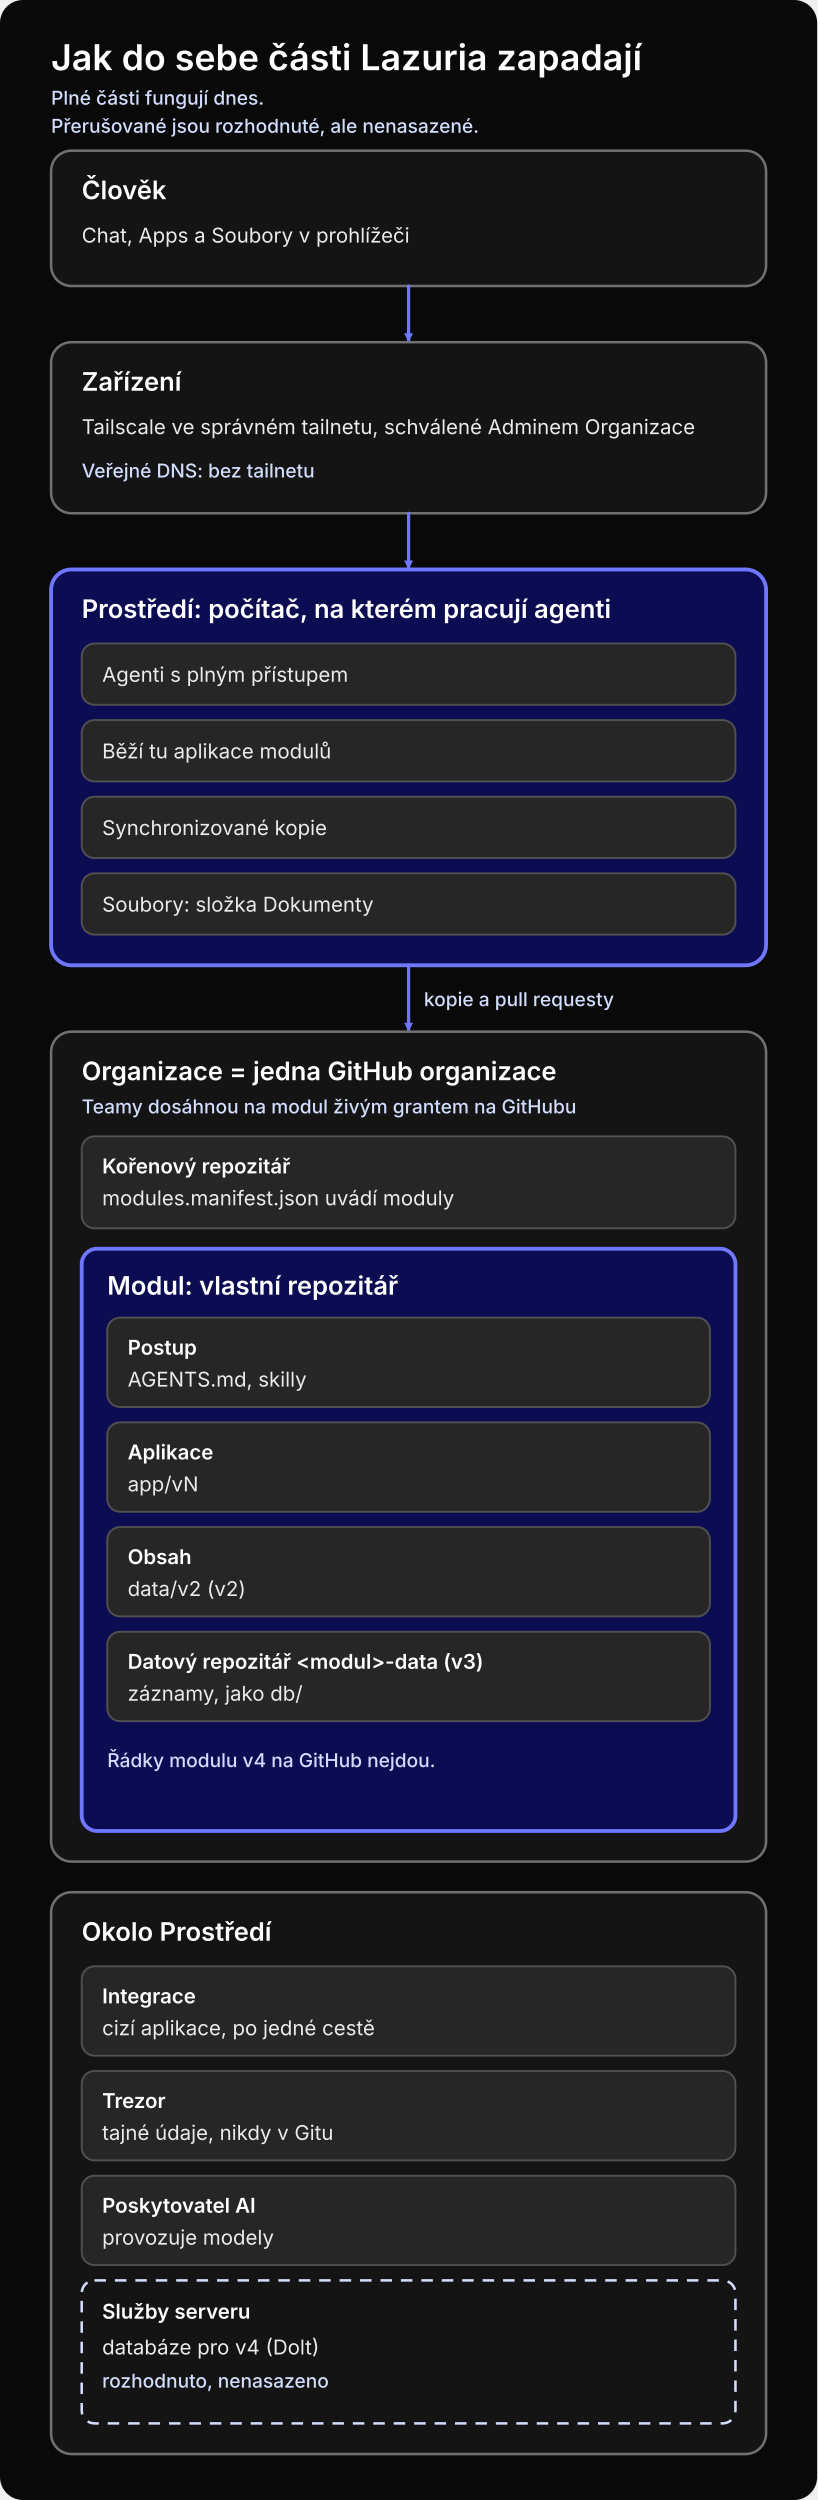
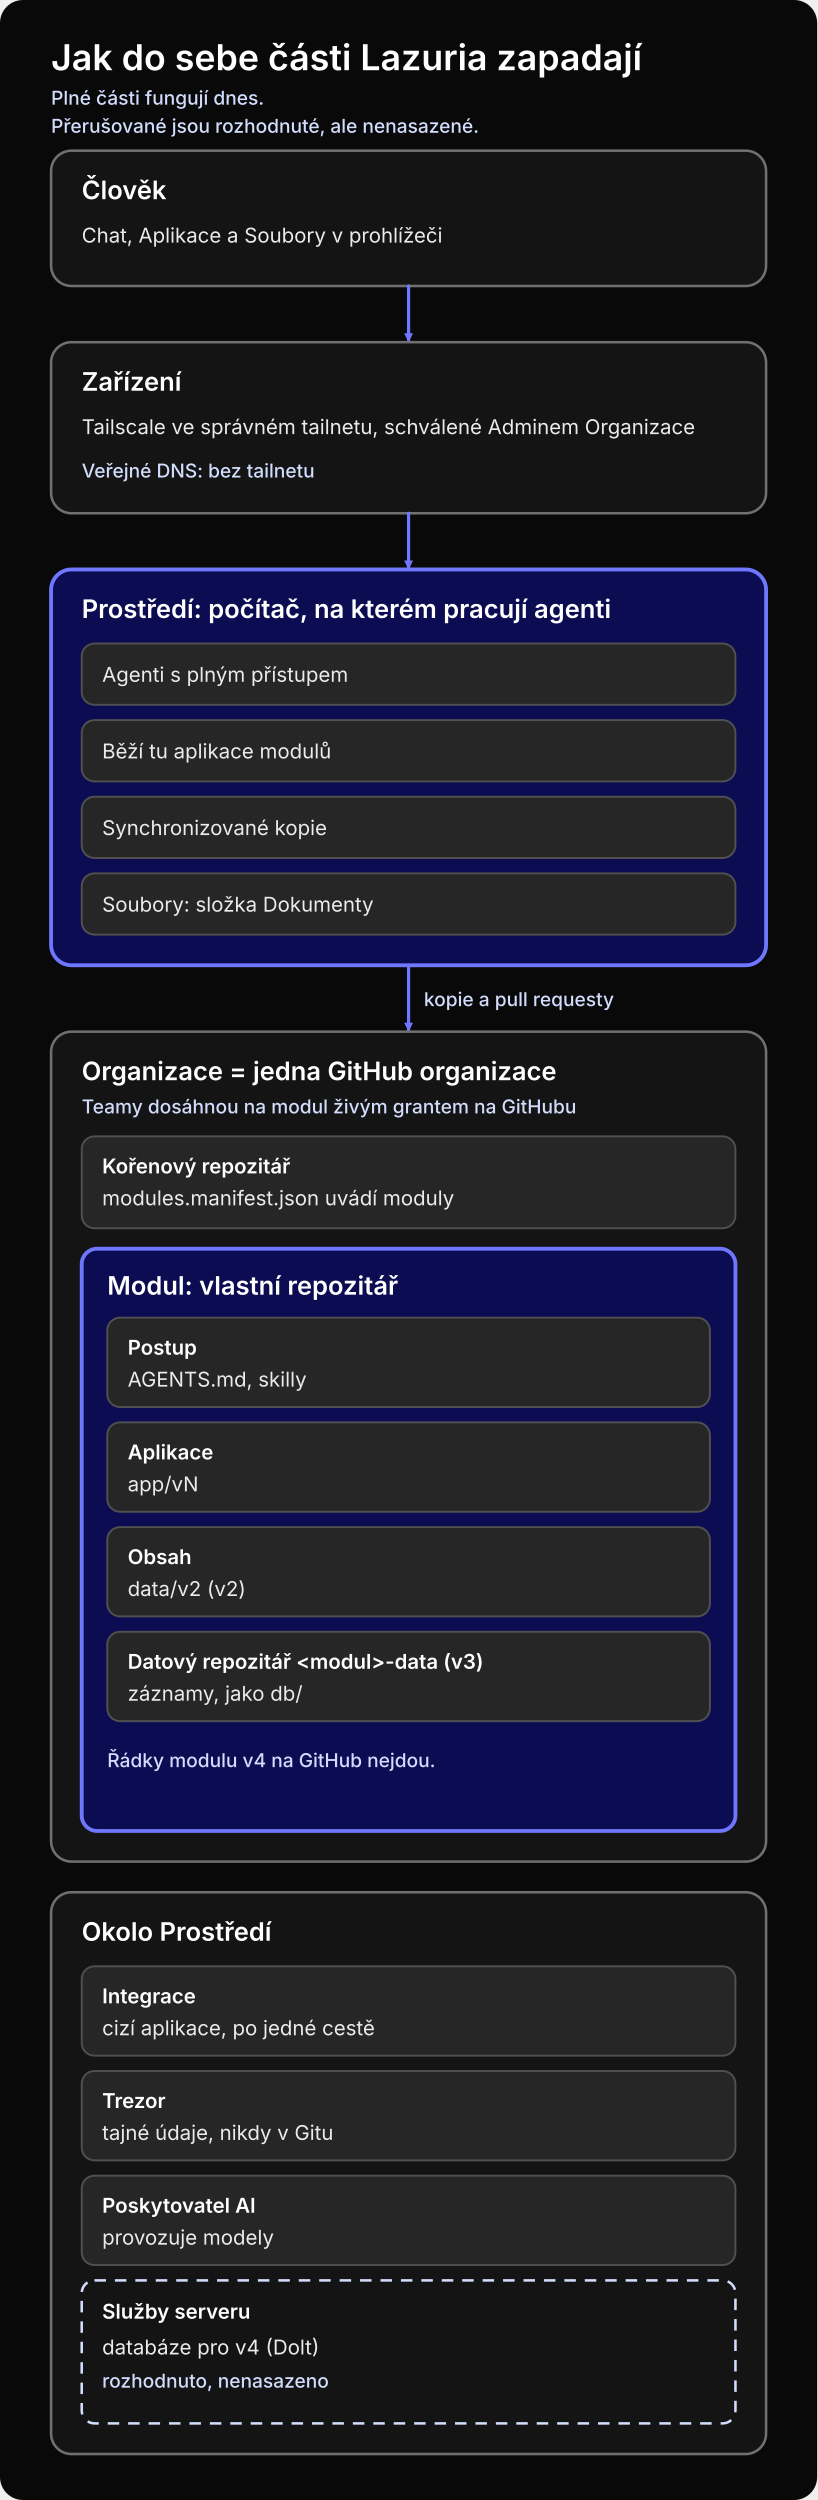
<svg xmlns="http://www.w3.org/2000/svg" width="640" height="1958" viewBox="0 0 640 1958" role="img" aria-labelledby="title description">
  <defs>
    <marker id="arrow" viewBox="0 0 9 9" refX="8" refY="4.5" markerWidth="9" markerHeight="9" markerUnits="userSpaceOnUse" orient="auto">
      <path d="M 1 1 L 8 4.5 L 1 8 z" fill="#6f77ff" />
    </marker>
    <marker id="arrowplanned" viewBox="0 0 9 9" refX="8" refY="4.5" markerWidth="9" markerHeight="9" markerUnits="userSpaceOnUse" orient="auto">
      <path d="M 1 1 L 8 4.5 L 1 8 z" fill="#d2ddfd" />
    </marker>
    <style>.bg{fill:#090909}.panel{fill:#141414;stroke:#707070;stroke-width:2}.focus{fill:#0c0c53;stroke:#6f77ff;stroke-width:3}.item{fill:#262626;stroke:#505050;stroke-width:1.5}.planned{fill:#141414;stroke:#d2ddfd;stroke-width:2;stroke-dasharray:9 7}.title{fill:#fff;font:600 28px Inter,Arial,sans-serif}.label{fill:#fff;font:600 20px Inter,Arial,sans-serif}.name{fill:#fff;font:600 16px Inter,Arial,sans-serif}.copy{fill:#ecebea;font:400 16px Inter,Arial,sans-serif}.note{fill:#d2ddfd;font:500 15px Inter,Arial,sans-serif}.flow{fill:none;stroke:#6f77ff;stroke-width:2.5;stroke-linecap:round;marker-end:url(#arrow)}.flowplanned{fill:none;stroke:#d2ddfd;stroke-width:2;stroke-dasharray:7 6;stroke-linecap:round;marker-end:url(#arrowplanned)}</style>
  </defs>
  <rect class="bg" width="640" height="1958" rx="18" />
  <text class="title" x="40" y="55">Jak do sebe části Lazuria zapadají</text>
  <text class="note" x="40" y="82">Plné části fungují dnes.</text>
  <text class="note" x="40" y="104">Přerušované jsou rozhodnuté, ale nenasazené.</text>
  <g data-node="person">
    <rect class="panel" x="40" y="118" width="560" height="106" rx="16" />
    <text class="label" x="64" y="156">Člověk</text>
-     <text class="copy" x="64" y="190">Chat, Apps a Soubory v prohlížeči</text>
+     <text class="copy" x="64" y="190">Chat, Aplikace a Soubory v prohlížeči</text>
  </g>
  <path class="flow" d="M320 224 V268" />
  <g data-node="device">
    <rect class="panel" x="40" y="268" width="560" height="134" rx="16" />
    <text class="label" x="64" y="306">Zařízení</text>
    <text class="copy" x="64" y="340">Tailscale ve správném tailnetu, schválené Adminem Organizace</text>
    <text class="note" x="64" y="374">Veřejné DNS: bez tailnetu</text>
  </g>
  <path class="flow" d="M320 402 V446" />
  <g data-node="environment">
    <rect class="focus" x="40" y="446" width="560" height="310" rx="16" />
    <text class="label" x="64" y="484">Prostředí: počítač, na kterém pracují agenti</text>
    <rect class="item" x="64" y="504" width="512" height="48" rx="10" />
    <text class="copy" x="80" y="534">Agenti s plným přístupem</text>
    <rect class="item" x="64" y="564" width="512" height="48" rx="10" />
    <text class="copy" x="80" y="594">Běží tu aplikace modulů</text>
    <rect class="item" x="64" y="624" width="512" height="48" rx="10" />
    <text class="copy" x="80" y="654">Synchronizované kopie</text>
    <rect class="item" x="64" y="684" width="512" height="48" rx="10" />
    <text class="copy" x="80" y="714">Soubory: složka Dokumenty</text>
  </g>
  <path class="flow" d="M320 756 V808" />
  <text class="note" x="332" y="788">kopie a pull requesty</text>
  <g data-node="organization">
    <rect class="panel" x="40" y="808" width="560" height="650" rx="16" />
    <text class="label" x="64" y="846">Organizace = jedna GitHub organizace</text>
    <text class="note" x="64" y="872">Teamy dosáhnou na modul živým grantem na GitHubu</text>
    <rect class="item" x="64" y="890" width="512" height="72" rx="10" />
    <text class="name" x="80" y="919">Kořenový repozitář</text>
    <text class="copy" x="80" y="944">modules.manifest.json uvádí moduly</text>
    <rect class="focus" x="64" y="978" width="512" height="456" rx="12" />
    <text class="label" x="84" y="1014">Modul: vlastní repozitář</text>
    <rect class="item" x="84" y="1032" width="472" height="70" rx="10" />
    <text class="name" x="100" y="1061">Postup</text>
    <text class="copy" x="100" y="1086">AGENTS.md, skilly</text>
    <rect class="item" x="84" y="1114" width="472" height="70" rx="10" />
    <text class="name" x="100" y="1143">Aplikace</text>
    <text class="copy" x="100" y="1168">app/vN</text>
    <rect class="item" x="84" y="1196" width="472" height="70" rx="10" />
    <text class="name" x="100" y="1225">Obsah</text>
    <text class="copy" x="100" y="1250">data/v2 (v2)</text>
    <rect class="item" x="84" y="1278" width="472" height="70" rx="10" />
    <text class="name" x="100" y="1307">Datový repozitář &lt;modul&gt;-data (v3)</text>
    <text class="copy" x="100" y="1332">záznamy, jako db/</text>
    <text class="note" x="84" y="1384">Řádky modulu v4 na GitHub nejdou.</text>
  </g>
  <g data-node="around">
    <rect class="panel" x="40" y="1482" width="560" height="440" rx="16" />
    <text class="label" x="64" y="1520">Okolo Prostředí</text>
    <rect class="item" x="64" y="1540" width="512" height="70" rx="10" />
    <text class="name" x="80" y="1569">Integrace</text>
    <text class="copy" x="80" y="1594">cizí aplikace, po jedné cestě</text>
    <rect class="item" x="64" y="1622" width="512" height="70" rx="10" />
    <text class="name" x="80" y="1651">Trezor</text>
    <text class="copy" x="80" y="1676">tajné údaje, nikdy v Gitu</text>
    <rect class="item" x="64" y="1704" width="512" height="70" rx="10" />
    <text class="name" x="80" y="1733">Poskytovatel AI</text>
    <text class="copy" x="80" y="1758">provozuje modely</text>
    <rect class="planned" x="64" y="1786" width="512" height="112" rx="10" />
    <text class="name" x="80" y="1816">Služby serveru</text>
    <text class="copy" x="80" y="1844">databáze pro v4 (Dolt)</text>
    <text class="note" x="80" y="1870">rozhodnuto, nenasazeno</text>
  </g>
</svg>
